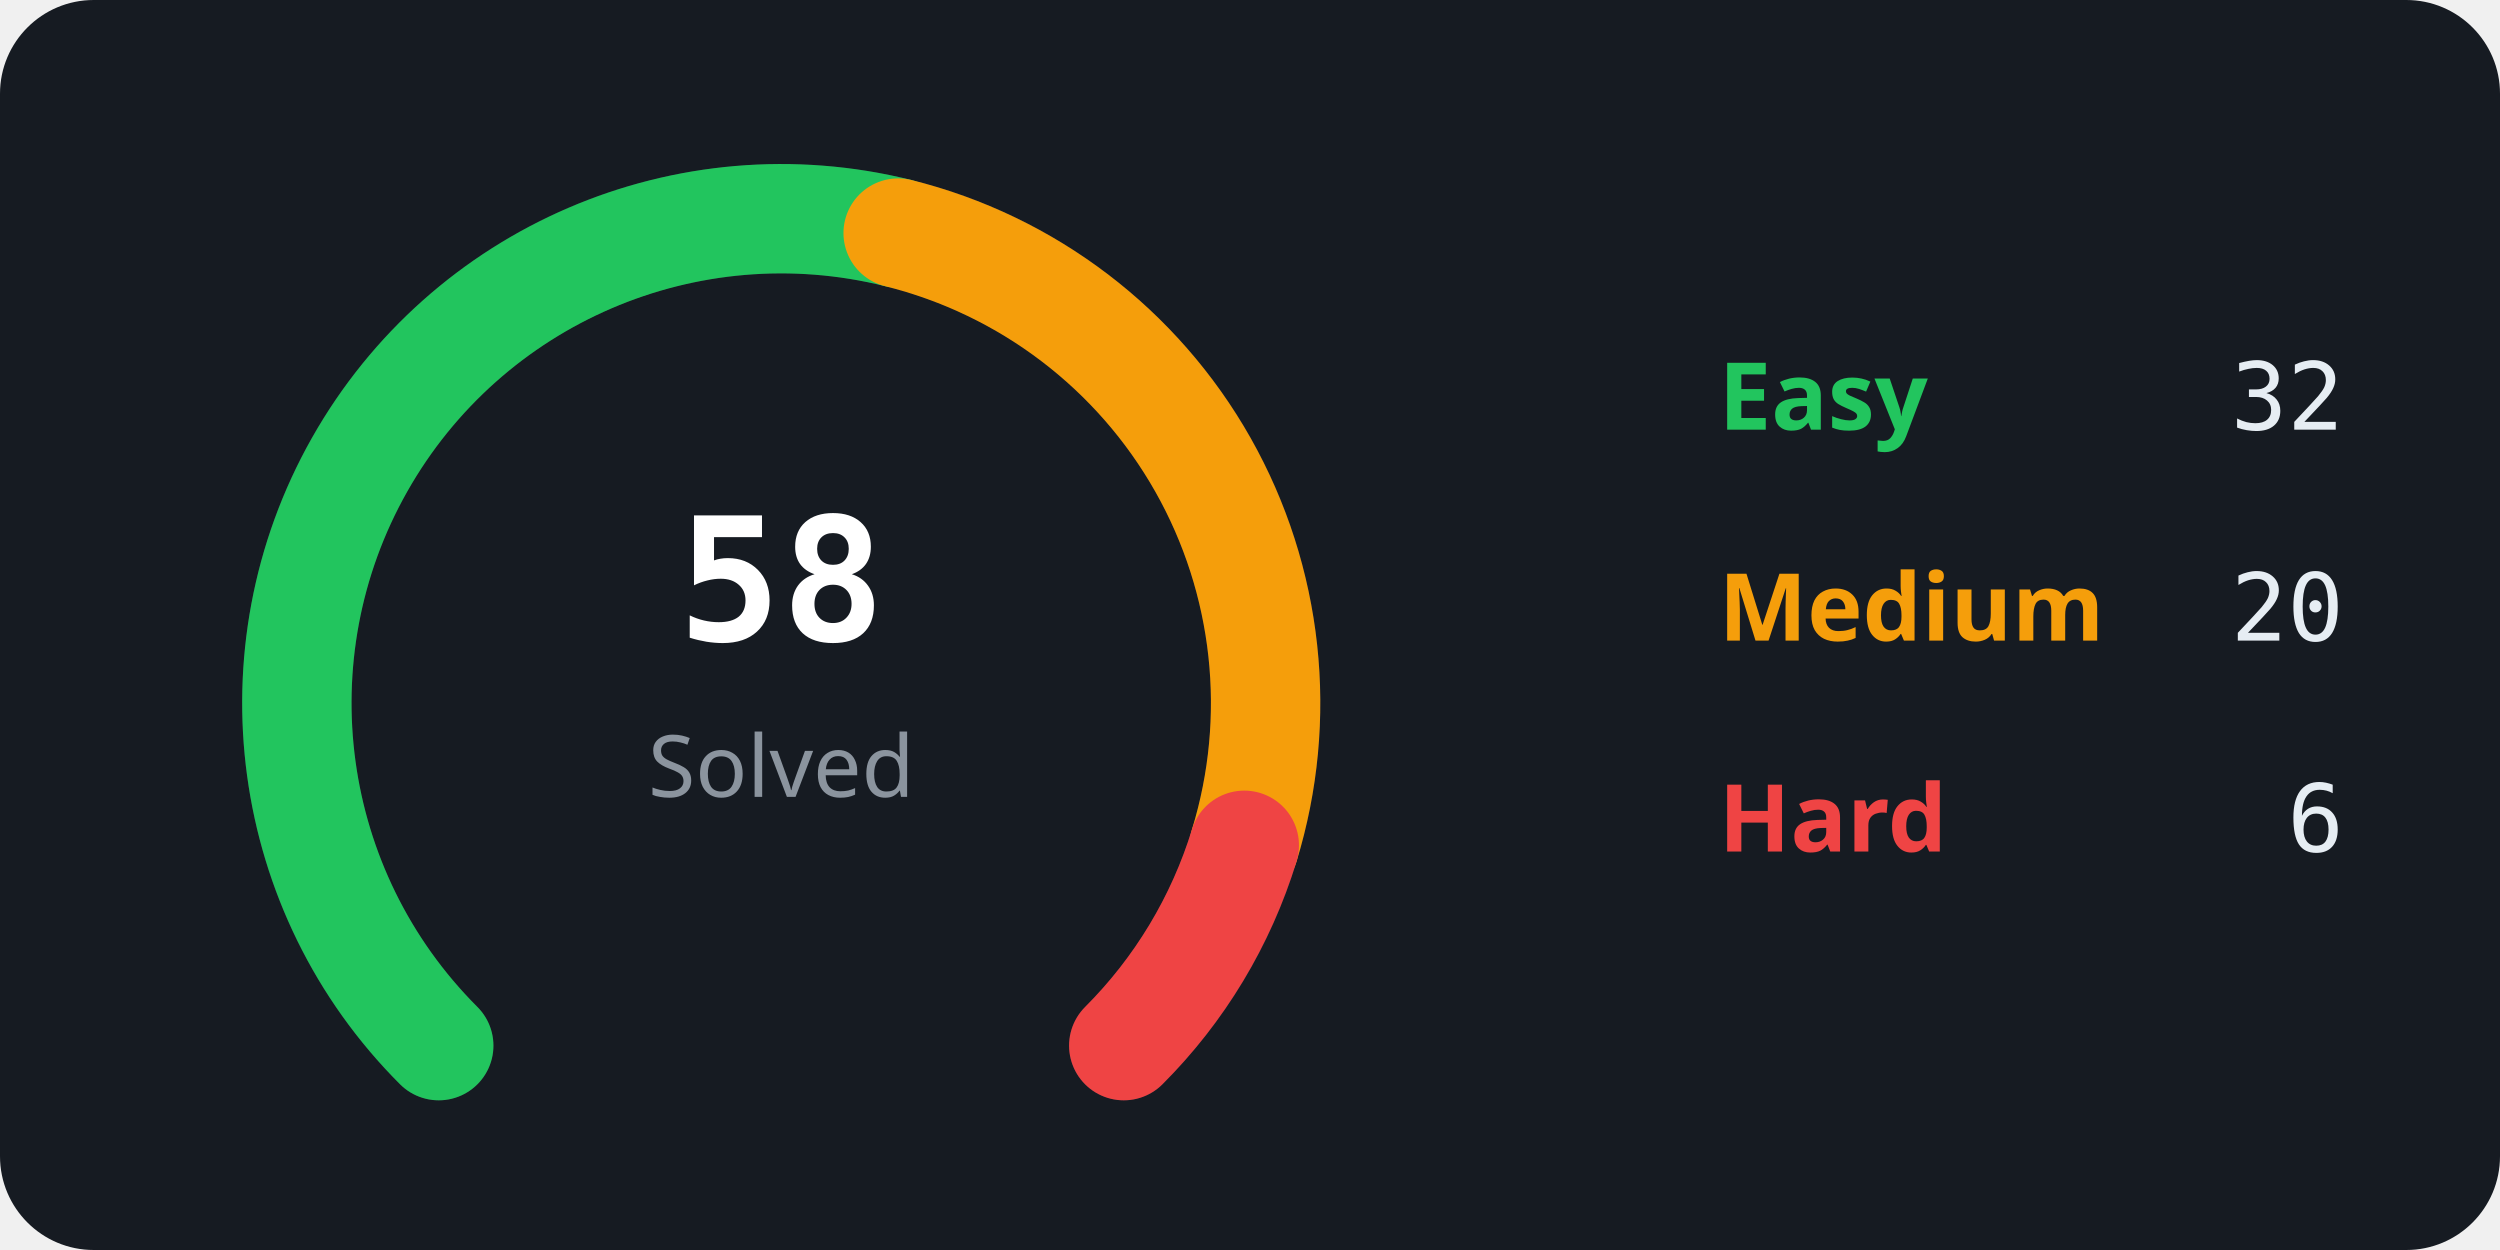
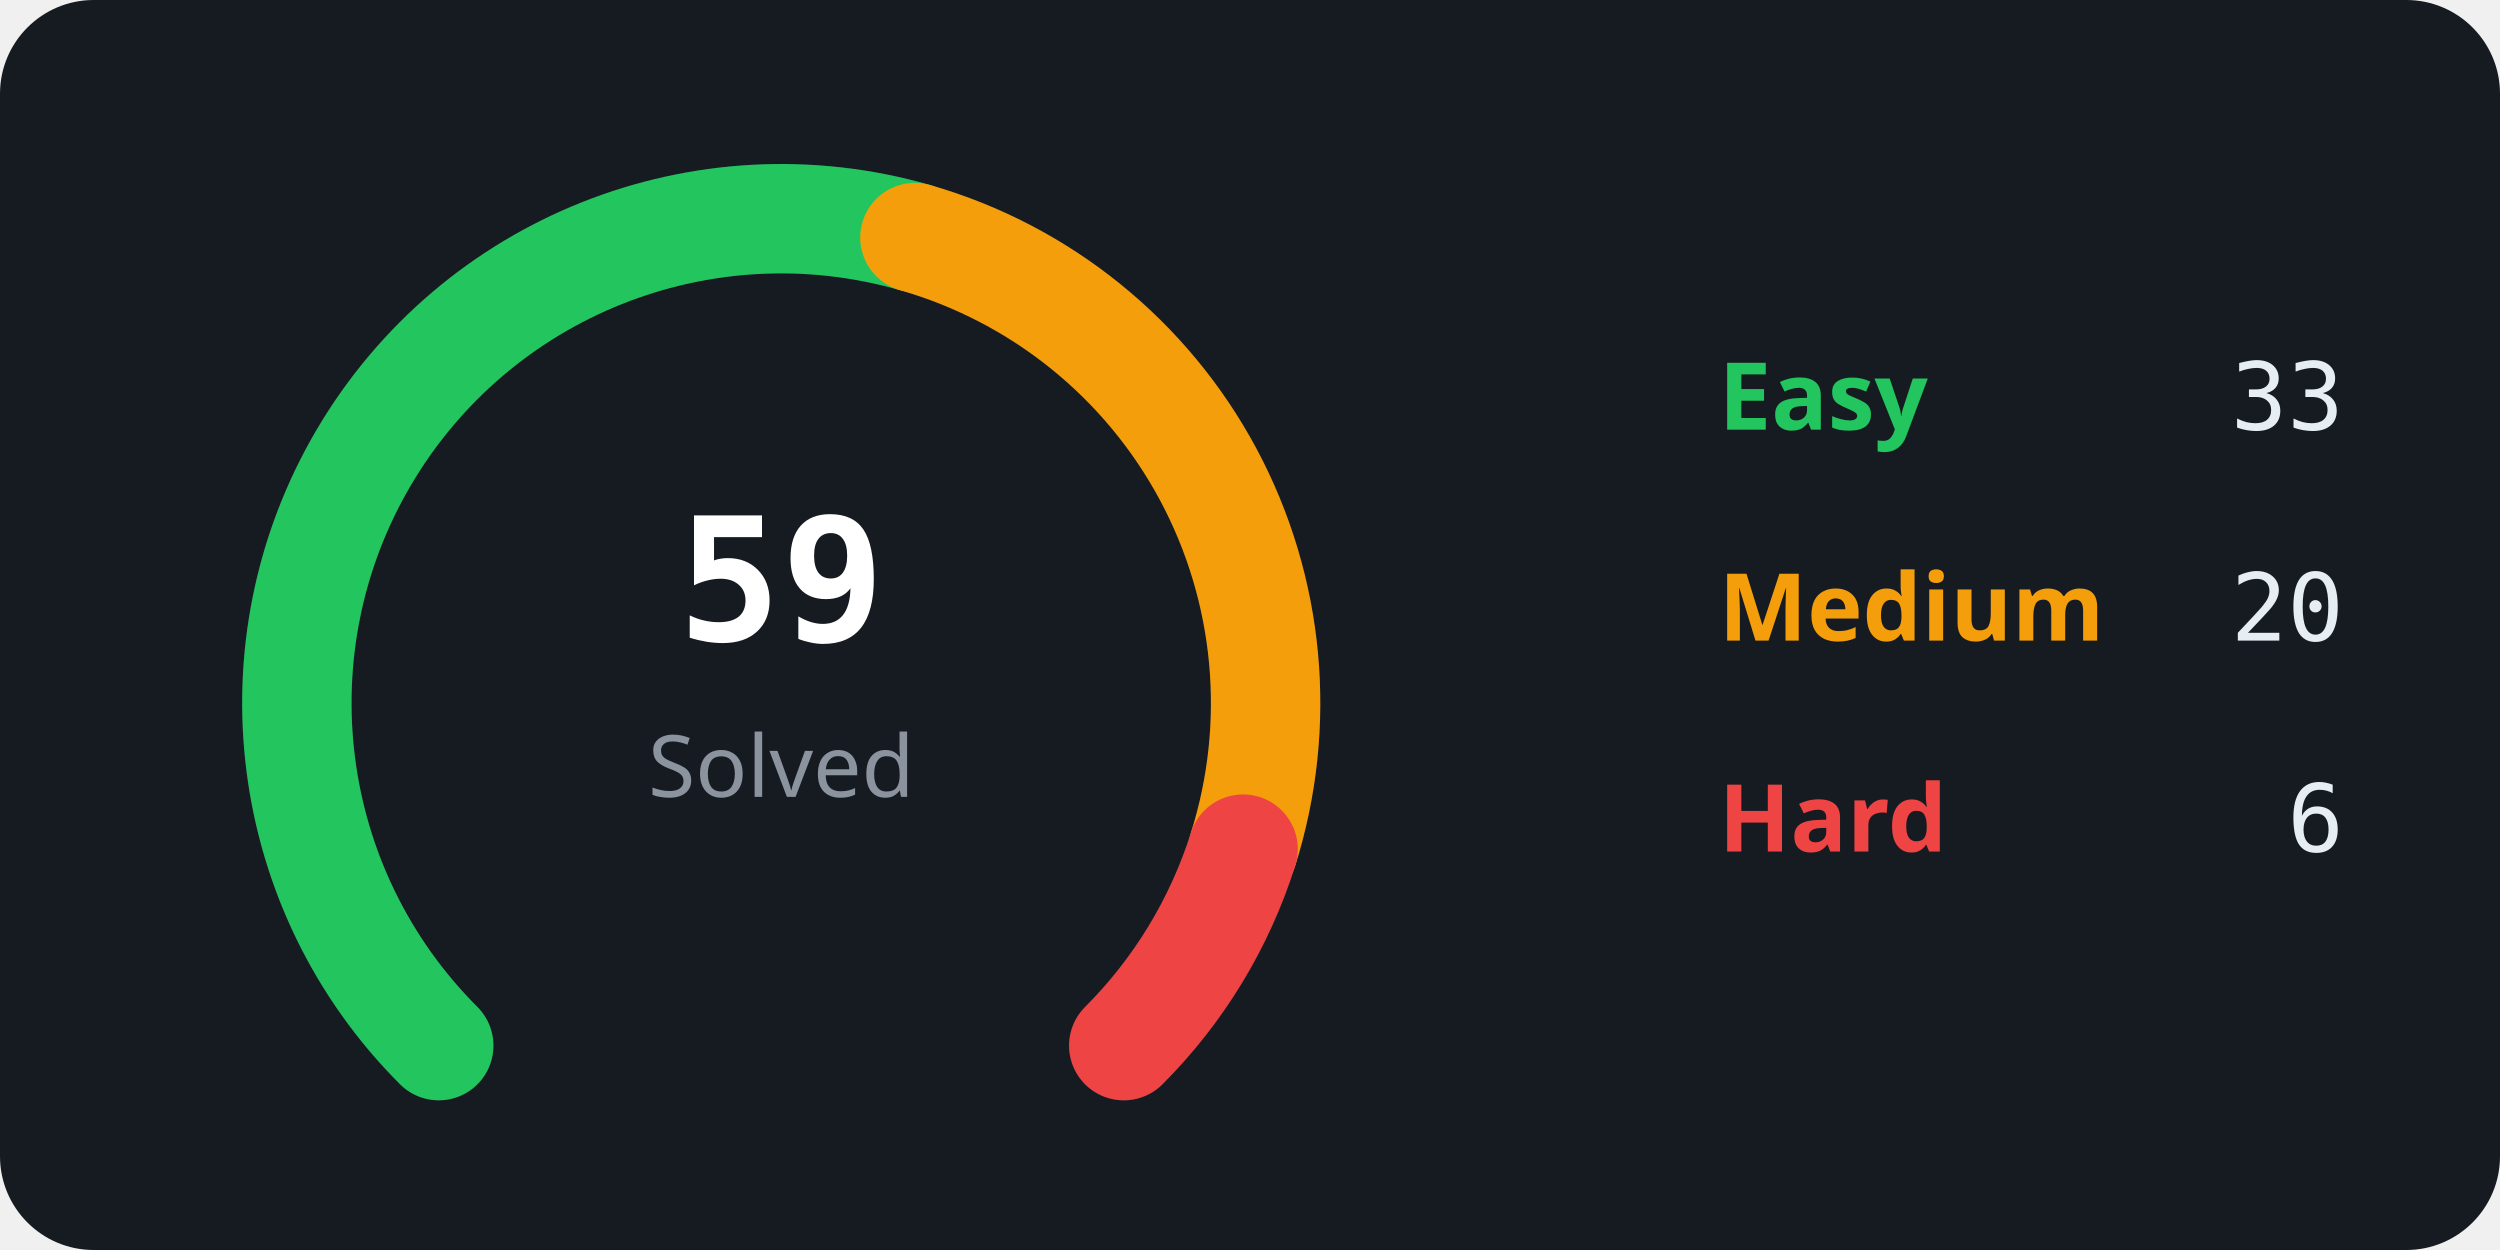
<svg xmlns="http://www.w3.org/2000/svg" width="320" height="160" viewBox="0 0 320 160">
  <rect width="320" height="160" rx="12" fill="#161b22" />
  <path d="M 56.159,133.841 A 62,62 0 1,1 143.841,133.841" stroke="#2d2d3d" stroke-width="14" fill="none" stroke-linecap="round" />
-   <path d="M 56.159,133.841 A 62,62 0 0,1 114.963,29.833" stroke="#22c55e" stroke-width="14" fill="none" stroke-linecap="round" />
-   <path d="M 114.963,29.833 A 62,62 0 0,1 159.269,108.198" stroke="#f59e0b" stroke-width="14" fill="none" stroke-linecap="round" />
-   <path d="M 159.269,108.198 A 62,62 0 0,1 143.841,133.841" stroke="#ef4444" stroke-width="14" fill="none" stroke-linecap="round" />
-   <text x="100" y="82" text-anchor="middle" fill="white" font-size="22" font-weight="bold" font-family="monospace">58</text>
+   <path d="M 56.159,133.841 A 62,62 0 0,1 117.107,30.407" stroke="#22c55e" stroke-width="14" fill="none" stroke-linecap="round" />
+   <path d="M 117.107,30.407 A 62,62 0 0,1 159.117,108.687" stroke="#f59e0b" stroke-width="14" fill="none" stroke-linecap="round" />
+   <path d="M 159.117,108.687 A 62,62 0 0,1 143.841,133.841" stroke="#ef4444" stroke-width="14" fill="none" stroke-linecap="round" />
+   <text x="100" y="82" text-anchor="middle" fill="white" font-size="22" font-weight="bold" font-family="monospace">59</text>
  <text x="100" y="102" text-anchor="middle" fill="#8b949e" font-size="11" font-family="sans-serif">Solved</text>
  <text x="220" y="55" fill="#22c55e" font-size="12" font-weight="bold" font-family="sans-serif">Easy</text>
-   <text x="300" y="55" fill="#e6edf3" font-size="12" font-family="monospace" text-anchor="end">32</text>
+   <text x="300" y="55" fill="#e6edf3" font-size="12" font-family="monospace" text-anchor="end">33</text>
  <text x="220" y="82" fill="#f59e0b" font-size="12" font-weight="bold" font-family="sans-serif">Medium</text>
  <text x="300" y="82" fill="#e6edf3" font-size="12" font-family="monospace" text-anchor="end">20</text>
  <text x="220" y="109" fill="#ef4444" font-size="12" font-weight="bold" font-family="sans-serif">Hard</text>
  <text x="300" y="109" fill="#e6edf3" font-size="12" font-family="monospace" text-anchor="end">6</text>
</svg>
